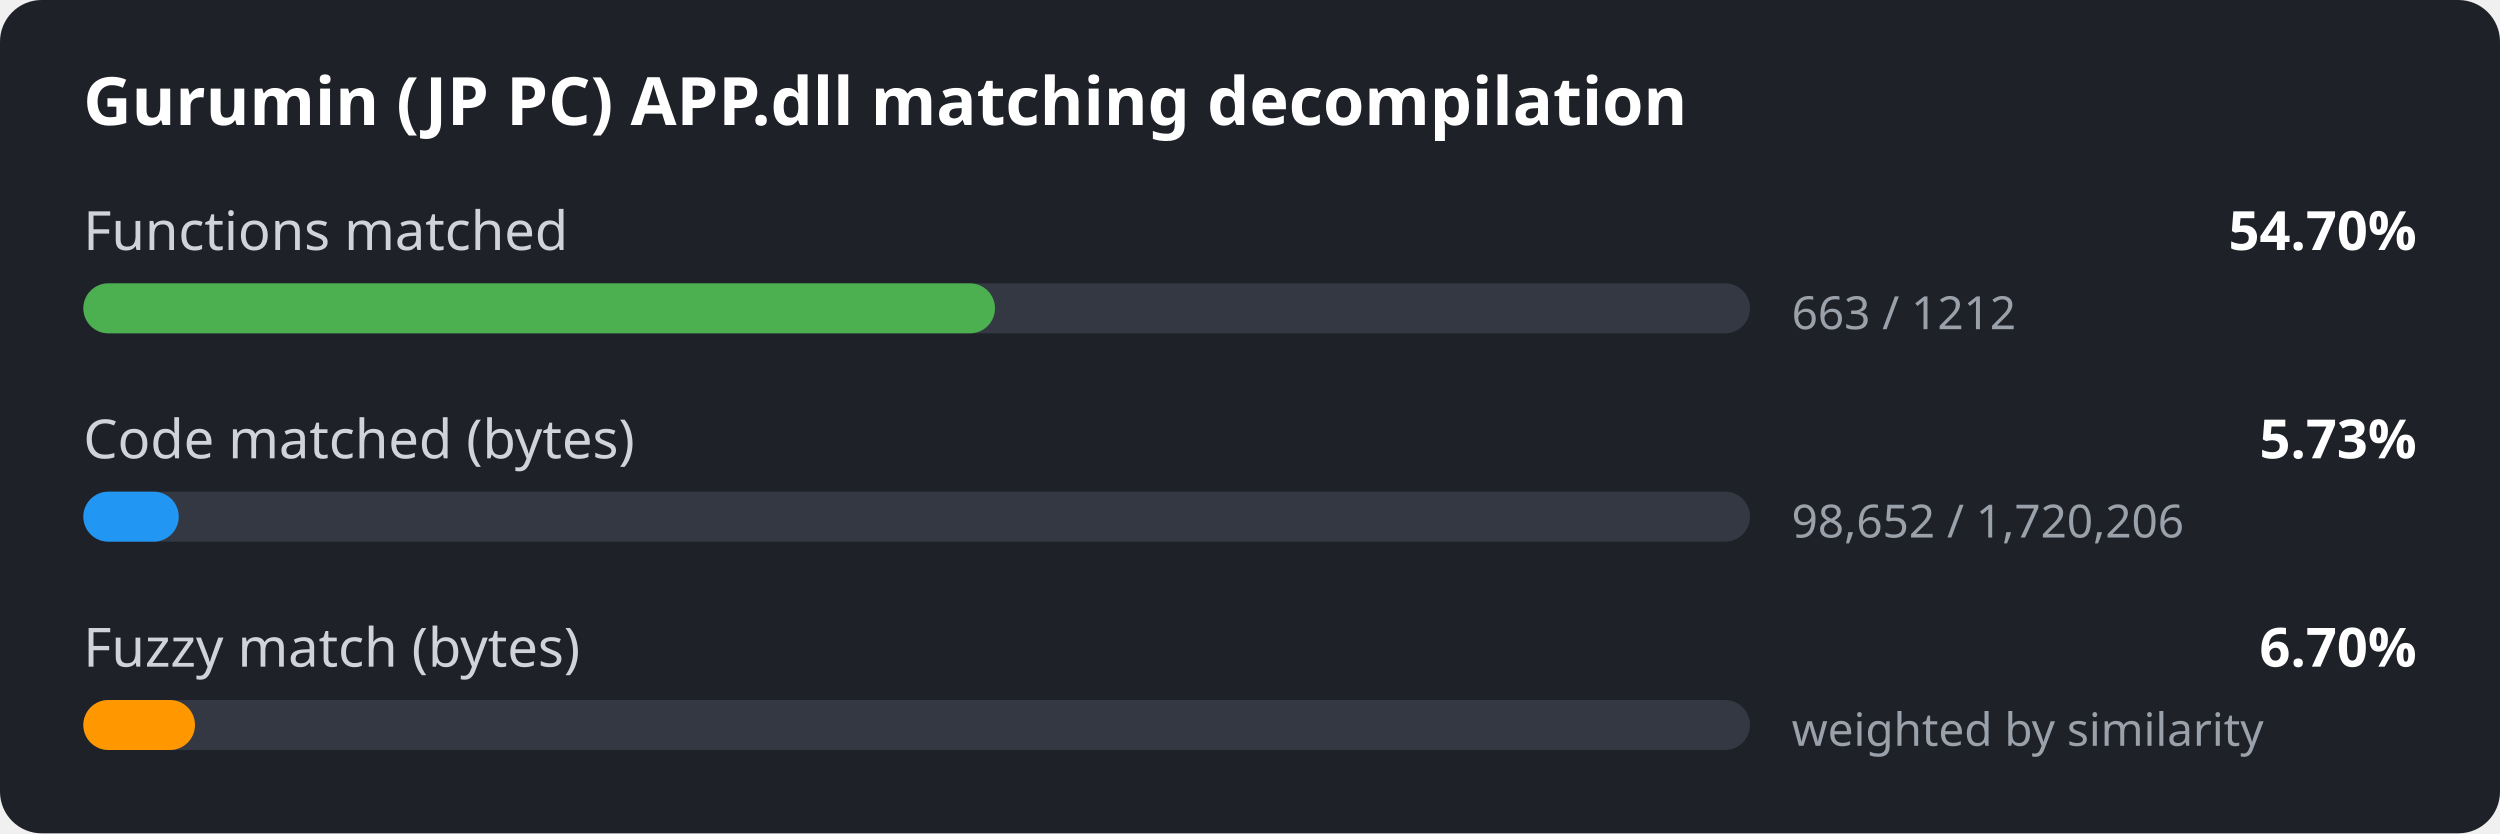
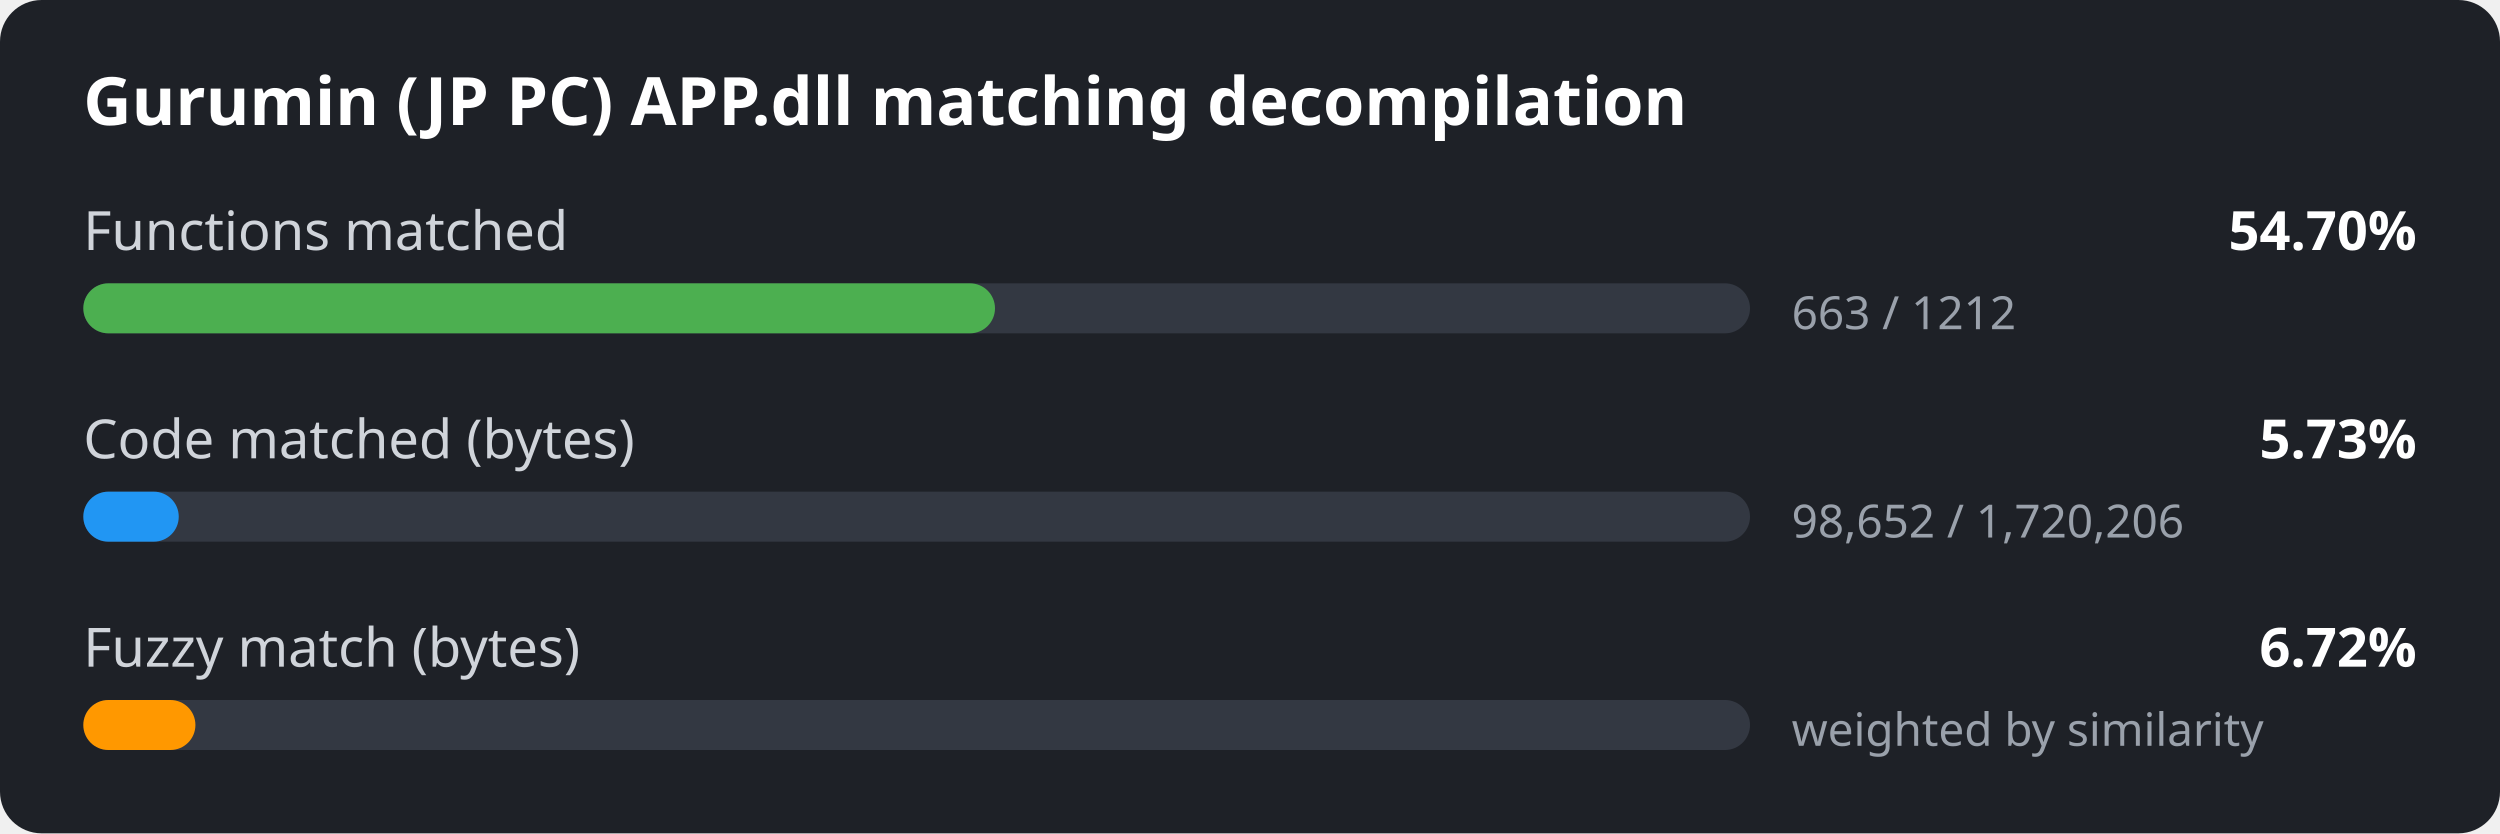
<svg xmlns="http://www.w3.org/2000/svg" width="600" height="200" viewBox="0 0 600 200">
  <style>
.bg { fill: #1e2127; }
.title { font: 600 16px sans-serif; fill: #ffffff; }
.label { font: 13px sans-serif; fill: #d0d4da; }
.value { font: 600 13px sans-serif; fill: #ffffff; }
.detail { font: 11px sans-serif; fill: #9aa1ab; }
.track { fill: #333842; }
</style>
  <rect width="600" height="200" rx="10" class="bg" />
  <text x="20" y="30" class="title">Gurumin (JP PC) APP.dll matching decompilation</text>
  <text x="20" y="60" class="label">Functions matched</text>
  <text x="580" y="60" class="value" text-anchor="end">54.70%</text>
  <rect x="20" y="68" width="400" height="12" rx="6" class="track" />
  <rect x="20" y="68" width="218.8" height="12" rx="6" fill="#4caf50" />
  <text x="430" y="79" class="detail">663 / 1212</text>
  <text x="20" y="110" class="label">Code matched (bytes)</text>
  <text x="580" y="110" class="value" text-anchor="end">5.73%</text>
  <rect x="20" y="118" width="400" height="12" rx="6" class="track" />
  <rect x="20" y="118" width="22.9" height="12" rx="6" fill="#2196f3" />
  <text x="430" y="129" class="detail">98,652 / 1,720,206</text>
  <text x="20" y="160" class="label">Fuzzy match (bytes)</text>
-   <text x="580" y="160" class="value" text-anchor="end">6.70%</text>
+   <text x="580" y="160" class="value" text-anchor="end">6.72%</text>
  <rect x="20" y="168" width="400" height="12" rx="6" class="track" />
-   <rect x="20" y="168" width="26.8" height="12" rx="6" fill="#ff9800" />
+   <rect x="20" y="168" width="26.9" height="12" rx="6" fill="#ff9800" />
  <text x="430" y="179" class="detail">weighted by similarity</text>
</svg>
